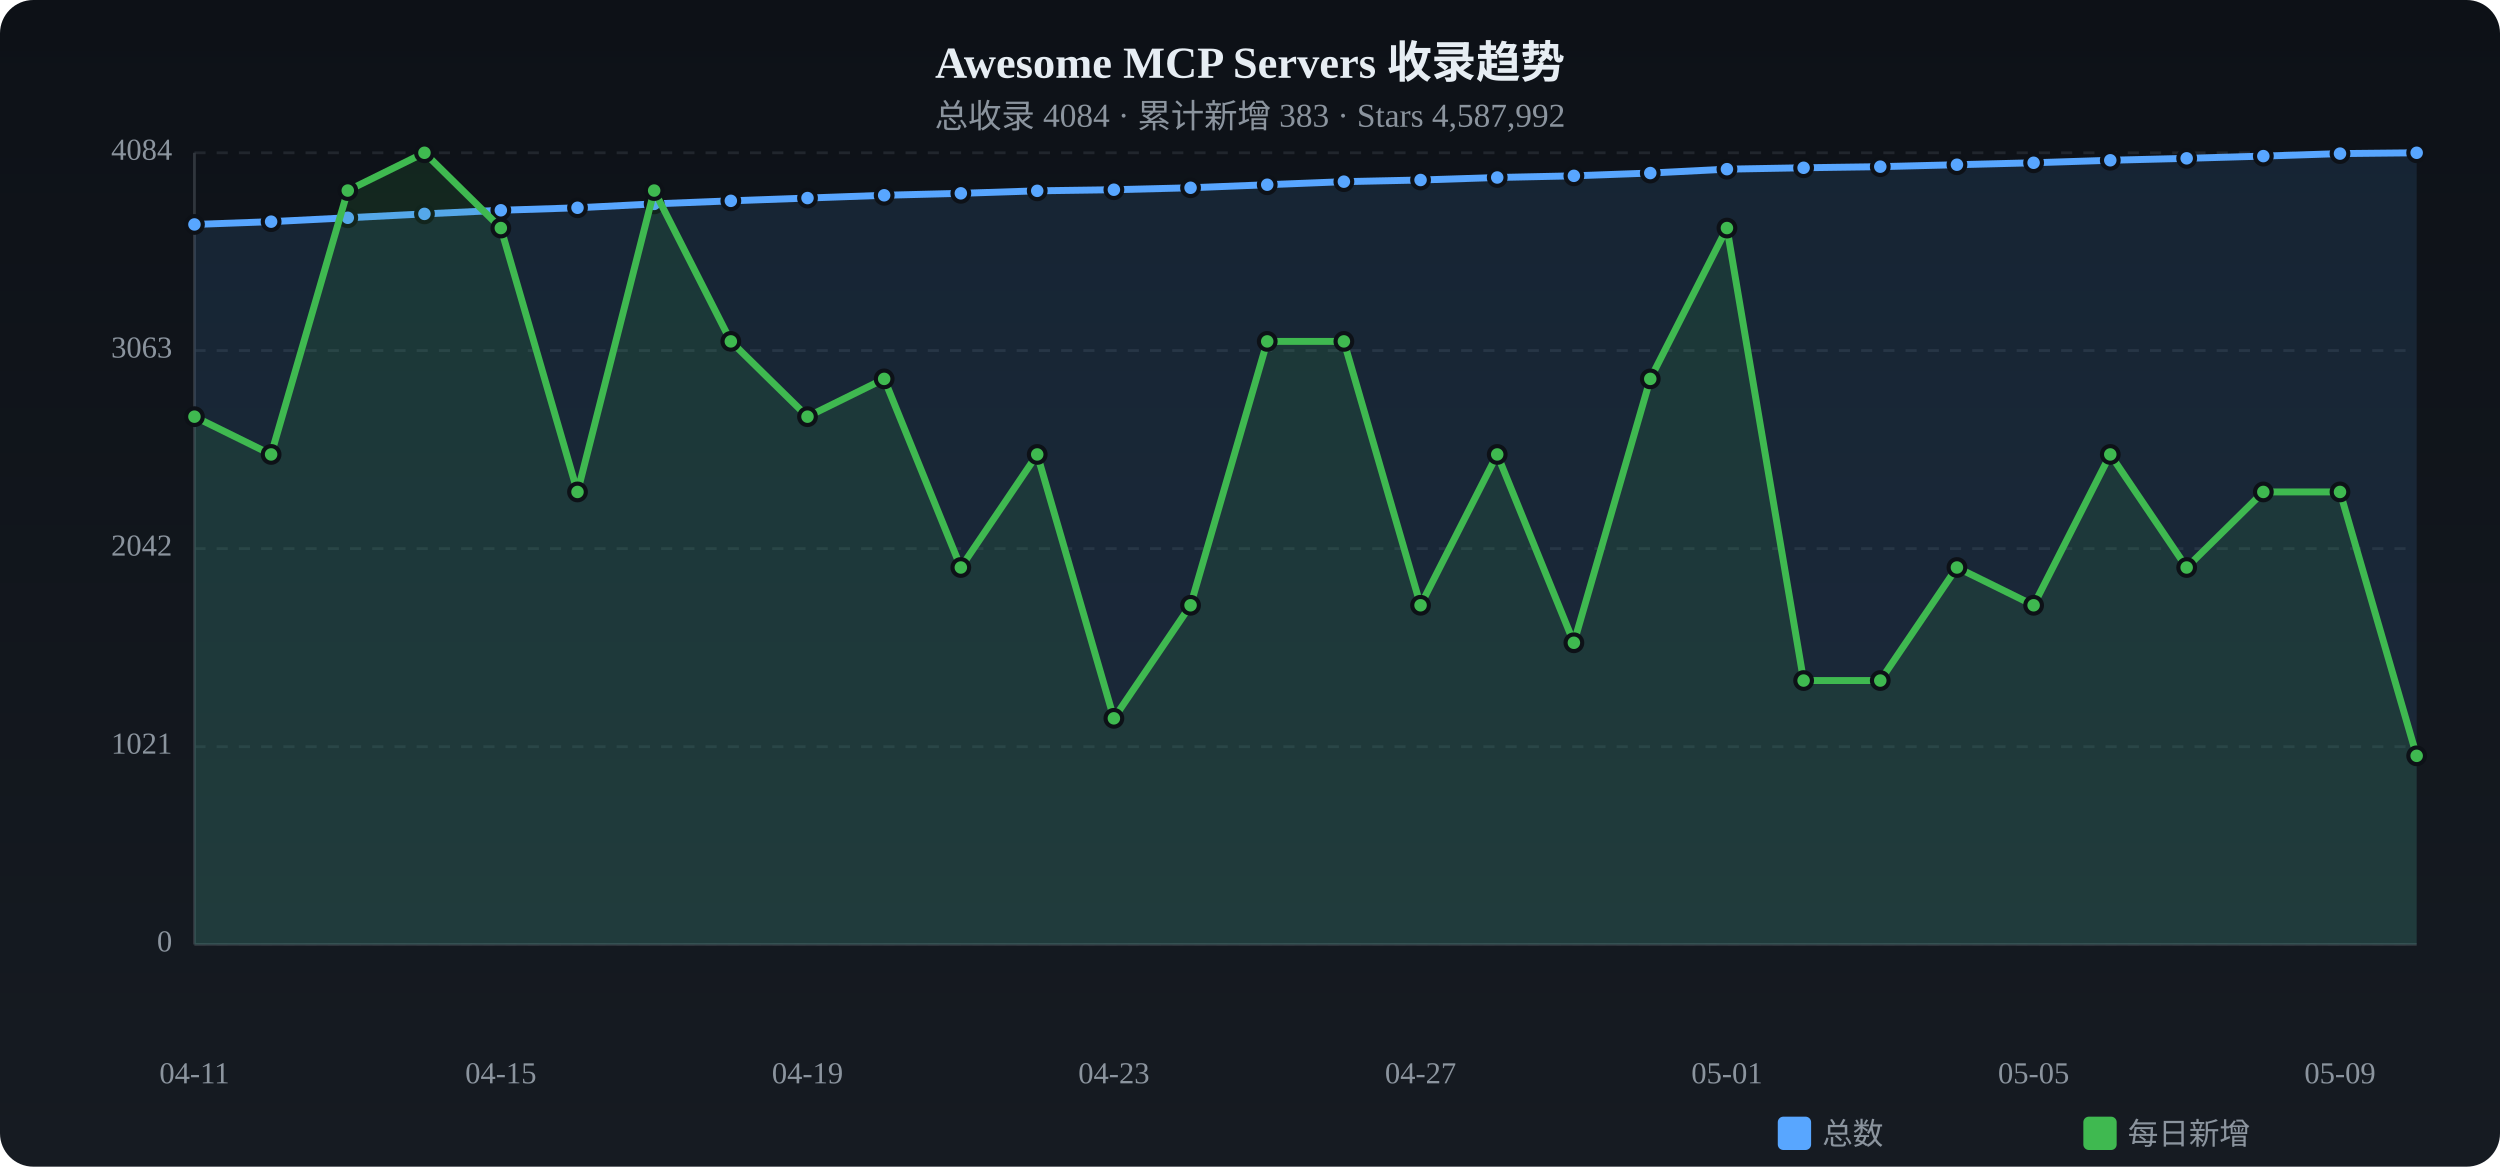
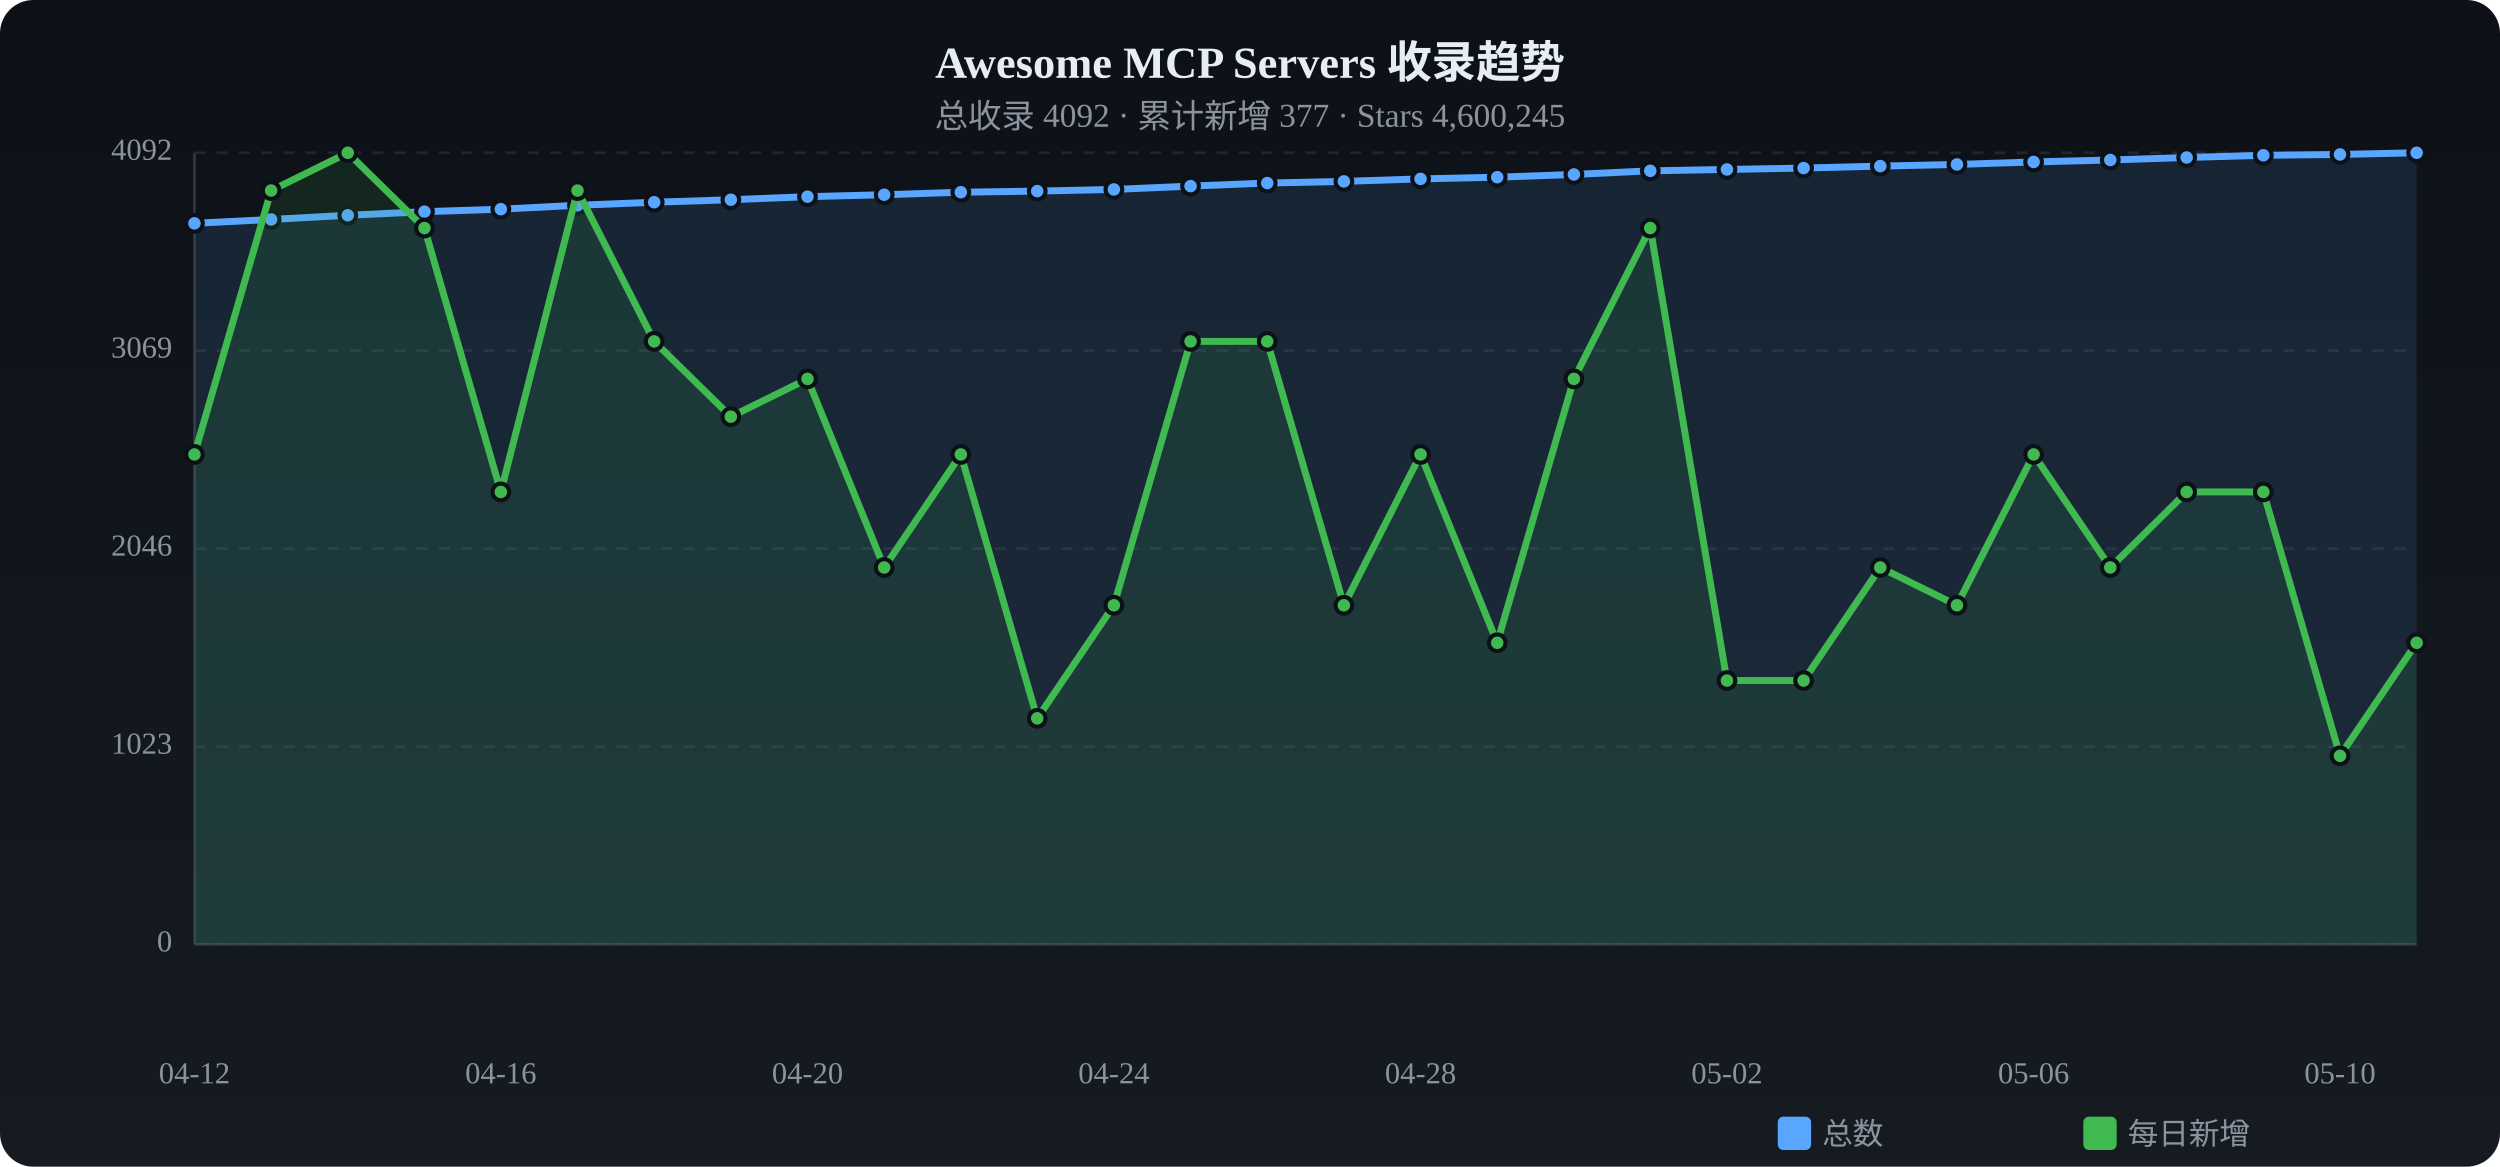
<svg xmlns="http://www.w3.org/2000/svg" viewBox="0 0 900 420" width="900" height="420">
  <defs>
    <linearGradient id="tbg" x1="0%" y1="0%" x2="0%" y2="100%">
      <stop offset="0%" stop-color="#0d1117" />
      <stop offset="100%" stop-color="#161b22" />
    </linearGradient>
  </defs>
  <rect width="900" height="420" rx="12" fill="url(#tbg)" />
  <text x="450.0" y="28" text-anchor="middle" fill="#e6edf3" font-size="16" font-weight="bold">Awesome MCP Servers 收录趋势</text>
-   <text x="450.0" y="46" text-anchor="middle" fill="#8b949e" font-size="12">总收录 4084 · 累计新增 383 · Stars 4,587,992</text>
+   <text x="450.0" y="46" text-anchor="middle" fill="#8b949e" font-size="12">总收录 4092 · 累计新增 377 · Stars 4,600,245</text>
  <text x="62" y="340.0" text-anchor="end" fill="#8b949e" font-size="11" dominant-baseline="middle">0</text>
  <line x1="70" y1="340.0" x2="870" y2="340.0" stroke="#21262d" stroke-dasharray="4 4" />
-   <text x="62" y="268.8" text-anchor="end" fill="#8b949e" font-size="11" dominant-baseline="middle">1021</text>
+   <text x="62" y="268.8" text-anchor="end" fill="#8b949e" font-size="11" dominant-baseline="middle">1023</text>
  <line x1="70" y1="268.8" x2="870" y2="268.8" stroke="#21262d" stroke-dasharray="4 4" />
-   <text x="62" y="197.5" text-anchor="end" fill="#8b949e" font-size="11" dominant-baseline="middle">2042</text>
+   <text x="62" y="197.5" text-anchor="end" fill="#8b949e" font-size="11" dominant-baseline="middle">2046</text>
  <line x1="70" y1="197.5" x2="870" y2="197.5" stroke="#21262d" stroke-dasharray="4 4" />
-   <text x="62" y="126.2" text-anchor="end" fill="#8b949e" font-size="11" dominant-baseline="middle">3063</text>
+   <text x="62" y="126.2" text-anchor="end" fill="#8b949e" font-size="11" dominant-baseline="middle">3069</text>
  <line x1="70" y1="126.2" x2="870" y2="126.2" stroke="#21262d" stroke-dasharray="4 4" />
-   <text x="62" y="55.0" text-anchor="end" fill="#8b949e" font-size="11" dominant-baseline="middle">4084</text>
+   <text x="62" y="55.0" text-anchor="end" fill="#8b949e" font-size="11" dominant-baseline="middle">4092</text>
  <line x1="70" y1="55.0" x2="870" y2="55.0" stroke="#21262d" stroke-dasharray="4 4" />
  <line x1="70" y1="55" x2="70" y2="340" stroke="#30363d" />
  <line x1="70" y1="340" x2="870" y2="340" stroke="#30363d" />
-   <path d="M70.0,80.8 L97.6,79.8 L125.2,78.4 L152.8,77.0 L180.3,75.7 L207.9,74.8 L235.5,73.4 L263.1,72.3 L290.7,71.3 L318.3,70.3 L345.9,69.6 L373.4,68.7 L401.0,68.3 L428.6,67.6 L456.2,66.5 L483.8,65.4 L511.4,64.8 L539.0,63.9 L566.6,63.3 L594.1,62.3 L621.7,60.9 L649.3,60.4 L676.9,60.0 L704.5,59.3 L732.1,58.6 L759.7,57.7 L787.2,57.0 L814.8,56.2 L842.4,55.3 L870.0,55.0 L870.0,340 L70.0,340 Z" fill="#58a6ff" opacity="0.12" />
-   <polyline points="70.0,80.8 97.6,79.8 125.2,78.4 152.8,77.0 180.3,75.7 207.9,74.8 235.5,73.4 263.1,72.3 290.7,71.3 318.3,70.3 345.9,69.6 373.4,68.7 401.0,68.3 428.6,67.6 456.2,66.5 483.8,65.4 511.4,64.8 539.0,63.9 566.6,63.3 594.1,62.3 621.7,60.9 649.3,60.4 676.9,60.0 704.5,59.3 732.1,58.6 759.7,57.7 787.2,57.0 814.8,56.2 842.4,55.3 870.0,55.0" fill="none" stroke="#58a6ff" stroke-width="2.5" stroke-linecap="round" stroke-linejoin="round" />
-   <circle cx="70.0" cy="80.8" r="3" fill="#58a6ff" stroke="#0d1117" stroke-width="1.5" />
-   <circle cx="97.6" cy="79.8" r="3" fill="#58a6ff" stroke="#0d1117" stroke-width="1.5" />
-   <circle cx="125.2" cy="78.4" r="3" fill="#58a6ff" stroke="#0d1117" stroke-width="1.5" />
-   <circle cx="152.8" cy="77.0" r="3" fill="#58a6ff" stroke="#0d1117" stroke-width="1.5" />
-   <circle cx="180.3" cy="75.7" r="3" fill="#58a6ff" stroke="#0d1117" stroke-width="1.5" />
-   <circle cx="207.9" cy="74.8" r="3" fill="#58a6ff" stroke="#0d1117" stroke-width="1.5" />
-   <circle cx="235.5" cy="73.4" r="3" fill="#58a6ff" stroke="#0d1117" stroke-width="1.5" />
-   <circle cx="263.1" cy="72.3" r="3" fill="#58a6ff" stroke="#0d1117" stroke-width="1.5" />
-   <circle cx="290.7" cy="71.3" r="3" fill="#58a6ff" stroke="#0d1117" stroke-width="1.5" />
-   <circle cx="318.3" cy="70.3" r="3" fill="#58a6ff" stroke="#0d1117" stroke-width="1.5" />
-   <circle cx="345.9" cy="69.6" r="3" fill="#58a6ff" stroke="#0d1117" stroke-width="1.5" />
-   <circle cx="373.4" cy="68.7" r="3" fill="#58a6ff" stroke="#0d1117" stroke-width="1.5" />
-   <circle cx="401.0" cy="68.3" r="3" fill="#58a6ff" stroke="#0d1117" stroke-width="1.5" />
-   <circle cx="428.6" cy="67.6" r="3" fill="#58a6ff" stroke="#0d1117" stroke-width="1.5" />
-   <circle cx="456.2" cy="66.5" r="3" fill="#58a6ff" stroke="#0d1117" stroke-width="1.5" />
-   <circle cx="483.8" cy="65.4" r="3" fill="#58a6ff" stroke="#0d1117" stroke-width="1.5" />
-   <circle cx="511.4" cy="64.8" r="3" fill="#58a6ff" stroke="#0d1117" stroke-width="1.5" />
-   <circle cx="539.0" cy="63.9" r="3" fill="#58a6ff" stroke="#0d1117" stroke-width="1.5" />
-   <circle cx="566.6" cy="63.3" r="3" fill="#58a6ff" stroke="#0d1117" stroke-width="1.5" />
-   <circle cx="594.1" cy="62.3" r="3" fill="#58a6ff" stroke="#0d1117" stroke-width="1.5" />
-   <circle cx="621.7" cy="60.9" r="3" fill="#58a6ff" stroke="#0d1117" stroke-width="1.5" />
-   <circle cx="649.3" cy="60.4" r="3" fill="#58a6ff" stroke="#0d1117" stroke-width="1.5" />
-   <circle cx="676.9" cy="60.0" r="3" fill="#58a6ff" stroke="#0d1117" stroke-width="1.5" />
-   <circle cx="704.5" cy="59.3" r="3" fill="#58a6ff" stroke="#0d1117" stroke-width="1.5" />
-   <circle cx="732.1" cy="58.6" r="3" fill="#58a6ff" stroke="#0d1117" stroke-width="1.5" />
-   <circle cx="759.7" cy="57.7" r="3" fill="#58a6ff" stroke="#0d1117" stroke-width="1.5" />
-   <circle cx="787.2" cy="57.0" r="3" fill="#58a6ff" stroke="#0d1117" stroke-width="1.5" />
-   <circle cx="814.8" cy="56.2" r="3" fill="#58a6ff" stroke="#0d1117" stroke-width="1.5" />
-   <circle cx="842.4" cy="55.3" r="3" fill="#58a6ff" stroke="#0d1117" stroke-width="1.5" />
+   <path d="M70.0,80.4 L97.6,79.0 L125.2,77.5 L152.8,76.2 L180.3,75.3 L207.9,73.9 L235.5,72.8 L263.1,71.9 L290.7,70.8 L318.3,70.1 L345.9,69.2 L373.4,68.8 L401.0,68.2 L428.6,67.0 L456.2,65.9 L483.8,65.3 L511.4,64.4 L539.0,63.8 L566.6,62.8 L594.1,61.5 L621.7,61.0 L649.3,60.5 L676.9,59.8 L704.5,59.2 L732.1,58.3 L759.7,57.6 L787.2,56.7 L814.8,55.9 L842.4,55.6 L870.0,55.0 L870.0,340 L70.0,340 Z" fill="#58a6ff" opacity="0.12" />
+   <polyline points="70.0,80.4 97.6,79.0 125.2,77.5 152.8,76.2 180.3,75.3 207.9,73.9 235.5,72.8 263.1,71.9 290.7,70.8 318.3,70.1 345.9,69.2 373.4,68.8 401.0,68.2 428.6,67.0 456.2,65.9 483.8,65.3 511.4,64.4 539.0,63.8 566.6,62.8 594.1,61.5 621.7,61.0 649.3,60.5 676.9,59.8 704.5,59.2 732.1,58.3 759.7,57.6 787.2,56.7 814.8,55.9 842.4,55.6 870.0,55.0" fill="none" stroke="#58a6ff" stroke-width="2.5" stroke-linecap="round" stroke-linejoin="round" />
+   <circle cx="70.0" cy="80.4" r="3" fill="#58a6ff" stroke="#0d1117" stroke-width="1.5" />
+   <circle cx="97.6" cy="79.0" r="3" fill="#58a6ff" stroke="#0d1117" stroke-width="1.5" />
+   <circle cx="125.2" cy="77.5" r="3" fill="#58a6ff" stroke="#0d1117" stroke-width="1.5" />
+   <circle cx="152.8" cy="76.2" r="3" fill="#58a6ff" stroke="#0d1117" stroke-width="1.5" />
+   <circle cx="180.3" cy="75.3" r="3" fill="#58a6ff" stroke="#0d1117" stroke-width="1.5" />
+   <circle cx="207.9" cy="73.9" r="3" fill="#58a6ff" stroke="#0d1117" stroke-width="1.5" />
+   <circle cx="235.5" cy="72.8" r="3" fill="#58a6ff" stroke="#0d1117" stroke-width="1.5" />
+   <circle cx="263.1" cy="71.9" r="3" fill="#58a6ff" stroke="#0d1117" stroke-width="1.5" />
+   <circle cx="290.7" cy="70.8" r="3" fill="#58a6ff" stroke="#0d1117" stroke-width="1.5" />
+   <circle cx="318.3" cy="70.1" r="3" fill="#58a6ff" stroke="#0d1117" stroke-width="1.5" />
+   <circle cx="345.9" cy="69.2" r="3" fill="#58a6ff" stroke="#0d1117" stroke-width="1.5" />
+   <circle cx="373.4" cy="68.8" r="3" fill="#58a6ff" stroke="#0d1117" stroke-width="1.5" />
+   <circle cx="401.0" cy="68.2" r="3" fill="#58a6ff" stroke="#0d1117" stroke-width="1.5" />
+   <circle cx="428.6" cy="67.0" r="3" fill="#58a6ff" stroke="#0d1117" stroke-width="1.5" />
+   <circle cx="456.2" cy="65.9" r="3" fill="#58a6ff" stroke="#0d1117" stroke-width="1.5" />
+   <circle cx="483.8" cy="65.3" r="3" fill="#58a6ff" stroke="#0d1117" stroke-width="1.5" />
+   <circle cx="511.4" cy="64.4" r="3" fill="#58a6ff" stroke="#0d1117" stroke-width="1.5" />
+   <circle cx="539.0" cy="63.8" r="3" fill="#58a6ff" stroke="#0d1117" stroke-width="1.5" />
+   <circle cx="566.6" cy="62.8" r="3" fill="#58a6ff" stroke="#0d1117" stroke-width="1.5" />
+   <circle cx="594.1" cy="61.5" r="3" fill="#58a6ff" stroke="#0d1117" stroke-width="1.5" />
+   <circle cx="621.7" cy="61.0" r="3" fill="#58a6ff" stroke="#0d1117" stroke-width="1.5" />
+   <circle cx="649.3" cy="60.5" r="3" fill="#58a6ff" stroke="#0d1117" stroke-width="1.5" />
+   <circle cx="676.9" cy="59.8" r="3" fill="#58a6ff" stroke="#0d1117" stroke-width="1.5" />
+   <circle cx="704.5" cy="59.2" r="3" fill="#58a6ff" stroke="#0d1117" stroke-width="1.5" />
+   <circle cx="732.1" cy="58.3" r="3" fill="#58a6ff" stroke="#0d1117" stroke-width="1.5" />
+   <circle cx="759.7" cy="57.6" r="3" fill="#58a6ff" stroke="#0d1117" stroke-width="1.5" />
+   <circle cx="787.2" cy="56.7" r="3" fill="#58a6ff" stroke="#0d1117" stroke-width="1.5" />
+   <circle cx="814.8" cy="55.9" r="3" fill="#58a6ff" stroke="#0d1117" stroke-width="1.5" />
+   <circle cx="842.4" cy="55.6" r="3" fill="#58a6ff" stroke="#0d1117" stroke-width="1.5" />
  <circle cx="870.0" cy="55.0" r="3" fill="#58a6ff" stroke="#0d1117" stroke-width="1.5" />
-   <path d="M70.0,150.0 L97.6,163.6 L125.2,68.6 L152.8,55.0 L180.3,82.1 L207.9,177.1 L235.5,68.6 L263.1,122.9 L290.7,150.0 L318.3,136.4 L345.9,204.3 L373.4,163.6 L401.0,258.6 L428.6,217.9 L456.2,122.9 L483.8,122.9 L511.4,217.9 L539.0,163.6 L566.6,231.4 L594.1,136.4 L621.7,82.1 L649.3,245.0 L676.9,245.0 L704.5,204.3 L732.1,217.9 L759.7,163.6 L787.2,204.3 L814.8,177.1 L842.4,177.1 L870.0,272.1 L870.0,340 L70.0,340 Z" fill="#3fb950" opacity="0.12" />
-   <polyline points="70.0,150.0 97.6,163.6 125.2,68.6 152.8,55.0 180.3,82.1 207.9,177.1 235.5,68.6 263.1,122.9 290.7,150.0 318.3,136.4 345.9,204.3 373.4,163.6 401.0,258.6 428.6,217.9 456.2,122.9 483.8,122.9 511.4,217.9 539.0,163.6 566.6,231.4 594.1,136.4 621.7,82.1 649.3,245.0 676.9,245.0 704.5,204.3 732.1,217.9 759.7,163.6 787.2,204.3 814.8,177.1 842.4,177.1 870.0,272.1" fill="none" stroke="#3fb950" stroke-width="2.5" stroke-linecap="round" stroke-linejoin="round" />
-   <circle cx="70.0" cy="150.0" r="3" fill="#3fb950" stroke="#0d1117" stroke-width="1.5" />
-   <circle cx="97.6" cy="163.6" r="3" fill="#3fb950" stroke="#0d1117" stroke-width="1.5" />
-   <circle cx="125.2" cy="68.6" r="3" fill="#3fb950" stroke="#0d1117" stroke-width="1.5" />
-   <circle cx="152.8" cy="55.0" r="3" fill="#3fb950" stroke="#0d1117" stroke-width="1.5" />
-   <circle cx="180.3" cy="82.1" r="3" fill="#3fb950" stroke="#0d1117" stroke-width="1.5" />
-   <circle cx="207.9" cy="177.1" r="3" fill="#3fb950" stroke="#0d1117" stroke-width="1.5" />
-   <circle cx="235.5" cy="68.6" r="3" fill="#3fb950" stroke="#0d1117" stroke-width="1.5" />
-   <circle cx="263.1" cy="122.9" r="3" fill="#3fb950" stroke="#0d1117" stroke-width="1.5" />
-   <circle cx="290.7" cy="150.0" r="3" fill="#3fb950" stroke="#0d1117" stroke-width="1.5" />
-   <circle cx="318.3" cy="136.4" r="3" fill="#3fb950" stroke="#0d1117" stroke-width="1.5" />
-   <circle cx="345.9" cy="204.3" r="3" fill="#3fb950" stroke="#0d1117" stroke-width="1.5" />
-   <circle cx="373.4" cy="163.6" r="3" fill="#3fb950" stroke="#0d1117" stroke-width="1.5" />
-   <circle cx="401.0" cy="258.6" r="3" fill="#3fb950" stroke="#0d1117" stroke-width="1.5" />
-   <circle cx="428.6" cy="217.9" r="3" fill="#3fb950" stroke="#0d1117" stroke-width="1.5" />
+   <path d="M70.0,163.6 L97.6,68.6 L125.2,55.0 L152.8,82.1 L180.3,177.1 L207.9,68.6 L235.5,122.9 L263.1,150.0 L290.7,136.4 L318.3,204.3 L345.9,163.6 L373.4,258.6 L401.0,217.9 L428.6,122.9 L456.2,122.9 L483.8,217.9 L511.4,163.6 L539.0,231.4 L566.6,136.4 L594.1,82.1 L621.7,245.0 L649.3,245.0 L676.9,204.3 L704.5,217.9 L732.1,163.6 L759.7,204.3 L787.2,177.1 L814.8,177.1 L842.4,272.1 L870.0,231.4 L870.0,340 L70.0,340 Z" fill="#3fb950" opacity="0.12" />
+   <polyline points="70.0,163.6 97.6,68.6 125.2,55.0 152.8,82.1 180.3,177.1 207.9,68.6 235.5,122.9 263.1,150.0 290.7,136.4 318.3,204.3 345.9,163.6 373.4,258.6 401.0,217.9 428.6,122.9 456.2,122.9 483.8,217.9 511.4,163.6 539.0,231.4 566.6,136.4 594.1,82.1 621.7,245.0 649.3,245.0 676.9,204.3 704.5,217.9 732.1,163.6 759.7,204.3 787.2,177.1 814.8,177.1 842.4,272.1 870.0,231.4" fill="none" stroke="#3fb950" stroke-width="2.5" stroke-linecap="round" stroke-linejoin="round" />
+   <circle cx="70.0" cy="163.6" r="3" fill="#3fb950" stroke="#0d1117" stroke-width="1.5" />
+   <circle cx="97.6" cy="68.6" r="3" fill="#3fb950" stroke="#0d1117" stroke-width="1.5" />
+   <circle cx="125.2" cy="55.0" r="3" fill="#3fb950" stroke="#0d1117" stroke-width="1.5" />
+   <circle cx="152.8" cy="82.1" r="3" fill="#3fb950" stroke="#0d1117" stroke-width="1.5" />
+   <circle cx="180.3" cy="177.1" r="3" fill="#3fb950" stroke="#0d1117" stroke-width="1.5" />
+   <circle cx="207.9" cy="68.6" r="3" fill="#3fb950" stroke="#0d1117" stroke-width="1.5" />
+   <circle cx="235.5" cy="122.9" r="3" fill="#3fb950" stroke="#0d1117" stroke-width="1.5" />
+   <circle cx="263.1" cy="150.0" r="3" fill="#3fb950" stroke="#0d1117" stroke-width="1.5" />
+   <circle cx="290.7" cy="136.4" r="3" fill="#3fb950" stroke="#0d1117" stroke-width="1.5" />
+   <circle cx="318.3" cy="204.3" r="3" fill="#3fb950" stroke="#0d1117" stroke-width="1.5" />
+   <circle cx="345.9" cy="163.6" r="3" fill="#3fb950" stroke="#0d1117" stroke-width="1.5" />
+   <circle cx="373.4" cy="258.6" r="3" fill="#3fb950" stroke="#0d1117" stroke-width="1.5" />
+   <circle cx="401.0" cy="217.9" r="3" fill="#3fb950" stroke="#0d1117" stroke-width="1.5" />
+   <circle cx="428.6" cy="122.9" r="3" fill="#3fb950" stroke="#0d1117" stroke-width="1.5" />
  <circle cx="456.2" cy="122.9" r="3" fill="#3fb950" stroke="#0d1117" stroke-width="1.5" />
-   <circle cx="483.8" cy="122.9" r="3" fill="#3fb950" stroke="#0d1117" stroke-width="1.5" />
-   <circle cx="511.4" cy="217.9" r="3" fill="#3fb950" stroke="#0d1117" stroke-width="1.5" />
-   <circle cx="539.0" cy="163.6" r="3" fill="#3fb950" stroke="#0d1117" stroke-width="1.5" />
-   <circle cx="566.6" cy="231.4" r="3" fill="#3fb950" stroke="#0d1117" stroke-width="1.5" />
-   <circle cx="594.1" cy="136.4" r="3" fill="#3fb950" stroke="#0d1117" stroke-width="1.5" />
-   <circle cx="621.7" cy="82.1" r="3" fill="#3fb950" stroke="#0d1117" stroke-width="1.5" />
+   <circle cx="483.8" cy="217.9" r="3" fill="#3fb950" stroke="#0d1117" stroke-width="1.5" />
+   <circle cx="511.4" cy="163.6" r="3" fill="#3fb950" stroke="#0d1117" stroke-width="1.5" />
+   <circle cx="539.0" cy="231.4" r="3" fill="#3fb950" stroke="#0d1117" stroke-width="1.5" />
+   <circle cx="566.6" cy="136.4" r="3" fill="#3fb950" stroke="#0d1117" stroke-width="1.5" />
+   <circle cx="594.1" cy="82.1" r="3" fill="#3fb950" stroke="#0d1117" stroke-width="1.5" />
+   <circle cx="621.7" cy="245.0" r="3" fill="#3fb950" stroke="#0d1117" stroke-width="1.5" />
  <circle cx="649.3" cy="245.0" r="3" fill="#3fb950" stroke="#0d1117" stroke-width="1.5" />
-   <circle cx="676.9" cy="245.0" r="3" fill="#3fb950" stroke="#0d1117" stroke-width="1.5" />
-   <circle cx="704.5" cy="204.3" r="3" fill="#3fb950" stroke="#0d1117" stroke-width="1.5" />
-   <circle cx="732.1" cy="217.9" r="3" fill="#3fb950" stroke="#0d1117" stroke-width="1.5" />
-   <circle cx="759.7" cy="163.6" r="3" fill="#3fb950" stroke="#0d1117" stroke-width="1.5" />
-   <circle cx="787.2" cy="204.3" r="3" fill="#3fb950" stroke="#0d1117" stroke-width="1.5" />
+   <circle cx="676.9" cy="204.3" r="3" fill="#3fb950" stroke="#0d1117" stroke-width="1.5" />
+   <circle cx="704.5" cy="217.9" r="3" fill="#3fb950" stroke="#0d1117" stroke-width="1.5" />
+   <circle cx="732.1" cy="163.6" r="3" fill="#3fb950" stroke="#0d1117" stroke-width="1.5" />
+   <circle cx="759.7" cy="204.3" r="3" fill="#3fb950" stroke="#0d1117" stroke-width="1.5" />
+   <circle cx="787.2" cy="177.1" r="3" fill="#3fb950" stroke="#0d1117" stroke-width="1.5" />
  <circle cx="814.8" cy="177.1" r="3" fill="#3fb950" stroke="#0d1117" stroke-width="1.5" />
-   <circle cx="842.4" cy="177.1" r="3" fill="#3fb950" stroke="#0d1117" stroke-width="1.5" />
-   <circle cx="870.0" cy="272.1" r="3" fill="#3fb950" stroke="#0d1117" stroke-width="1.5" />
-   <text x="70.0" y="390" text-anchor="middle" fill="#8b949e" font-size="11">04-11</text>
-   <text x="180.3" y="390" text-anchor="middle" fill="#8b949e" font-size="11">04-15</text>
-   <text x="290.7" y="390" text-anchor="middle" fill="#8b949e" font-size="11">04-19</text>
-   <text x="401.0" y="390" text-anchor="middle" fill="#8b949e" font-size="11">04-23</text>
-   <text x="511.4" y="390" text-anchor="middle" fill="#8b949e" font-size="11">04-27</text>
-   <text x="621.7" y="390" text-anchor="middle" fill="#8b949e" font-size="11">05-01</text>
-   <text x="732.1" y="390" text-anchor="middle" fill="#8b949e" font-size="11">05-05</text>
-   <text x="842.4" y="390" text-anchor="middle" fill="#8b949e" font-size="11">05-09</text>
+   <circle cx="842.4" cy="272.1" r="3" fill="#3fb950" stroke="#0d1117" stroke-width="1.5" />
+   <circle cx="870.0" cy="231.4" r="3" fill="#3fb950" stroke="#0d1117" stroke-width="1.5" />
+   <text x="70.0" y="390" text-anchor="middle" fill="#8b949e" font-size="11">04-12</text>
+   <text x="180.3" y="390" text-anchor="middle" fill="#8b949e" font-size="11">04-16</text>
+   <text x="290.7" y="390" text-anchor="middle" fill="#8b949e" font-size="11">04-20</text>
+   <text x="401.0" y="390" text-anchor="middle" fill="#8b949e" font-size="11">04-24</text>
+   <text x="511.4" y="390" text-anchor="middle" fill="#8b949e" font-size="11">04-28</text>
+   <text x="621.7" y="390" text-anchor="middle" fill="#8b949e" font-size="11">05-02</text>
+   <text x="732.1" y="390" text-anchor="middle" fill="#8b949e" font-size="11">05-06</text>
+   <text x="842.4" y="390" text-anchor="middle" fill="#8b949e" font-size="11">05-10</text>
  <rect x="640" y="402" width="12" height="12" rx="2" fill="#58a6ff" />
  <text x="656" y="412" fill="#8b949e" font-size="11">总数</text>
  <rect x="750" y="402" width="12" height="12" rx="2" fill="#3fb950" />
  <text x="766" y="412" fill="#8b949e" font-size="11">每日新增</text>
</svg>
